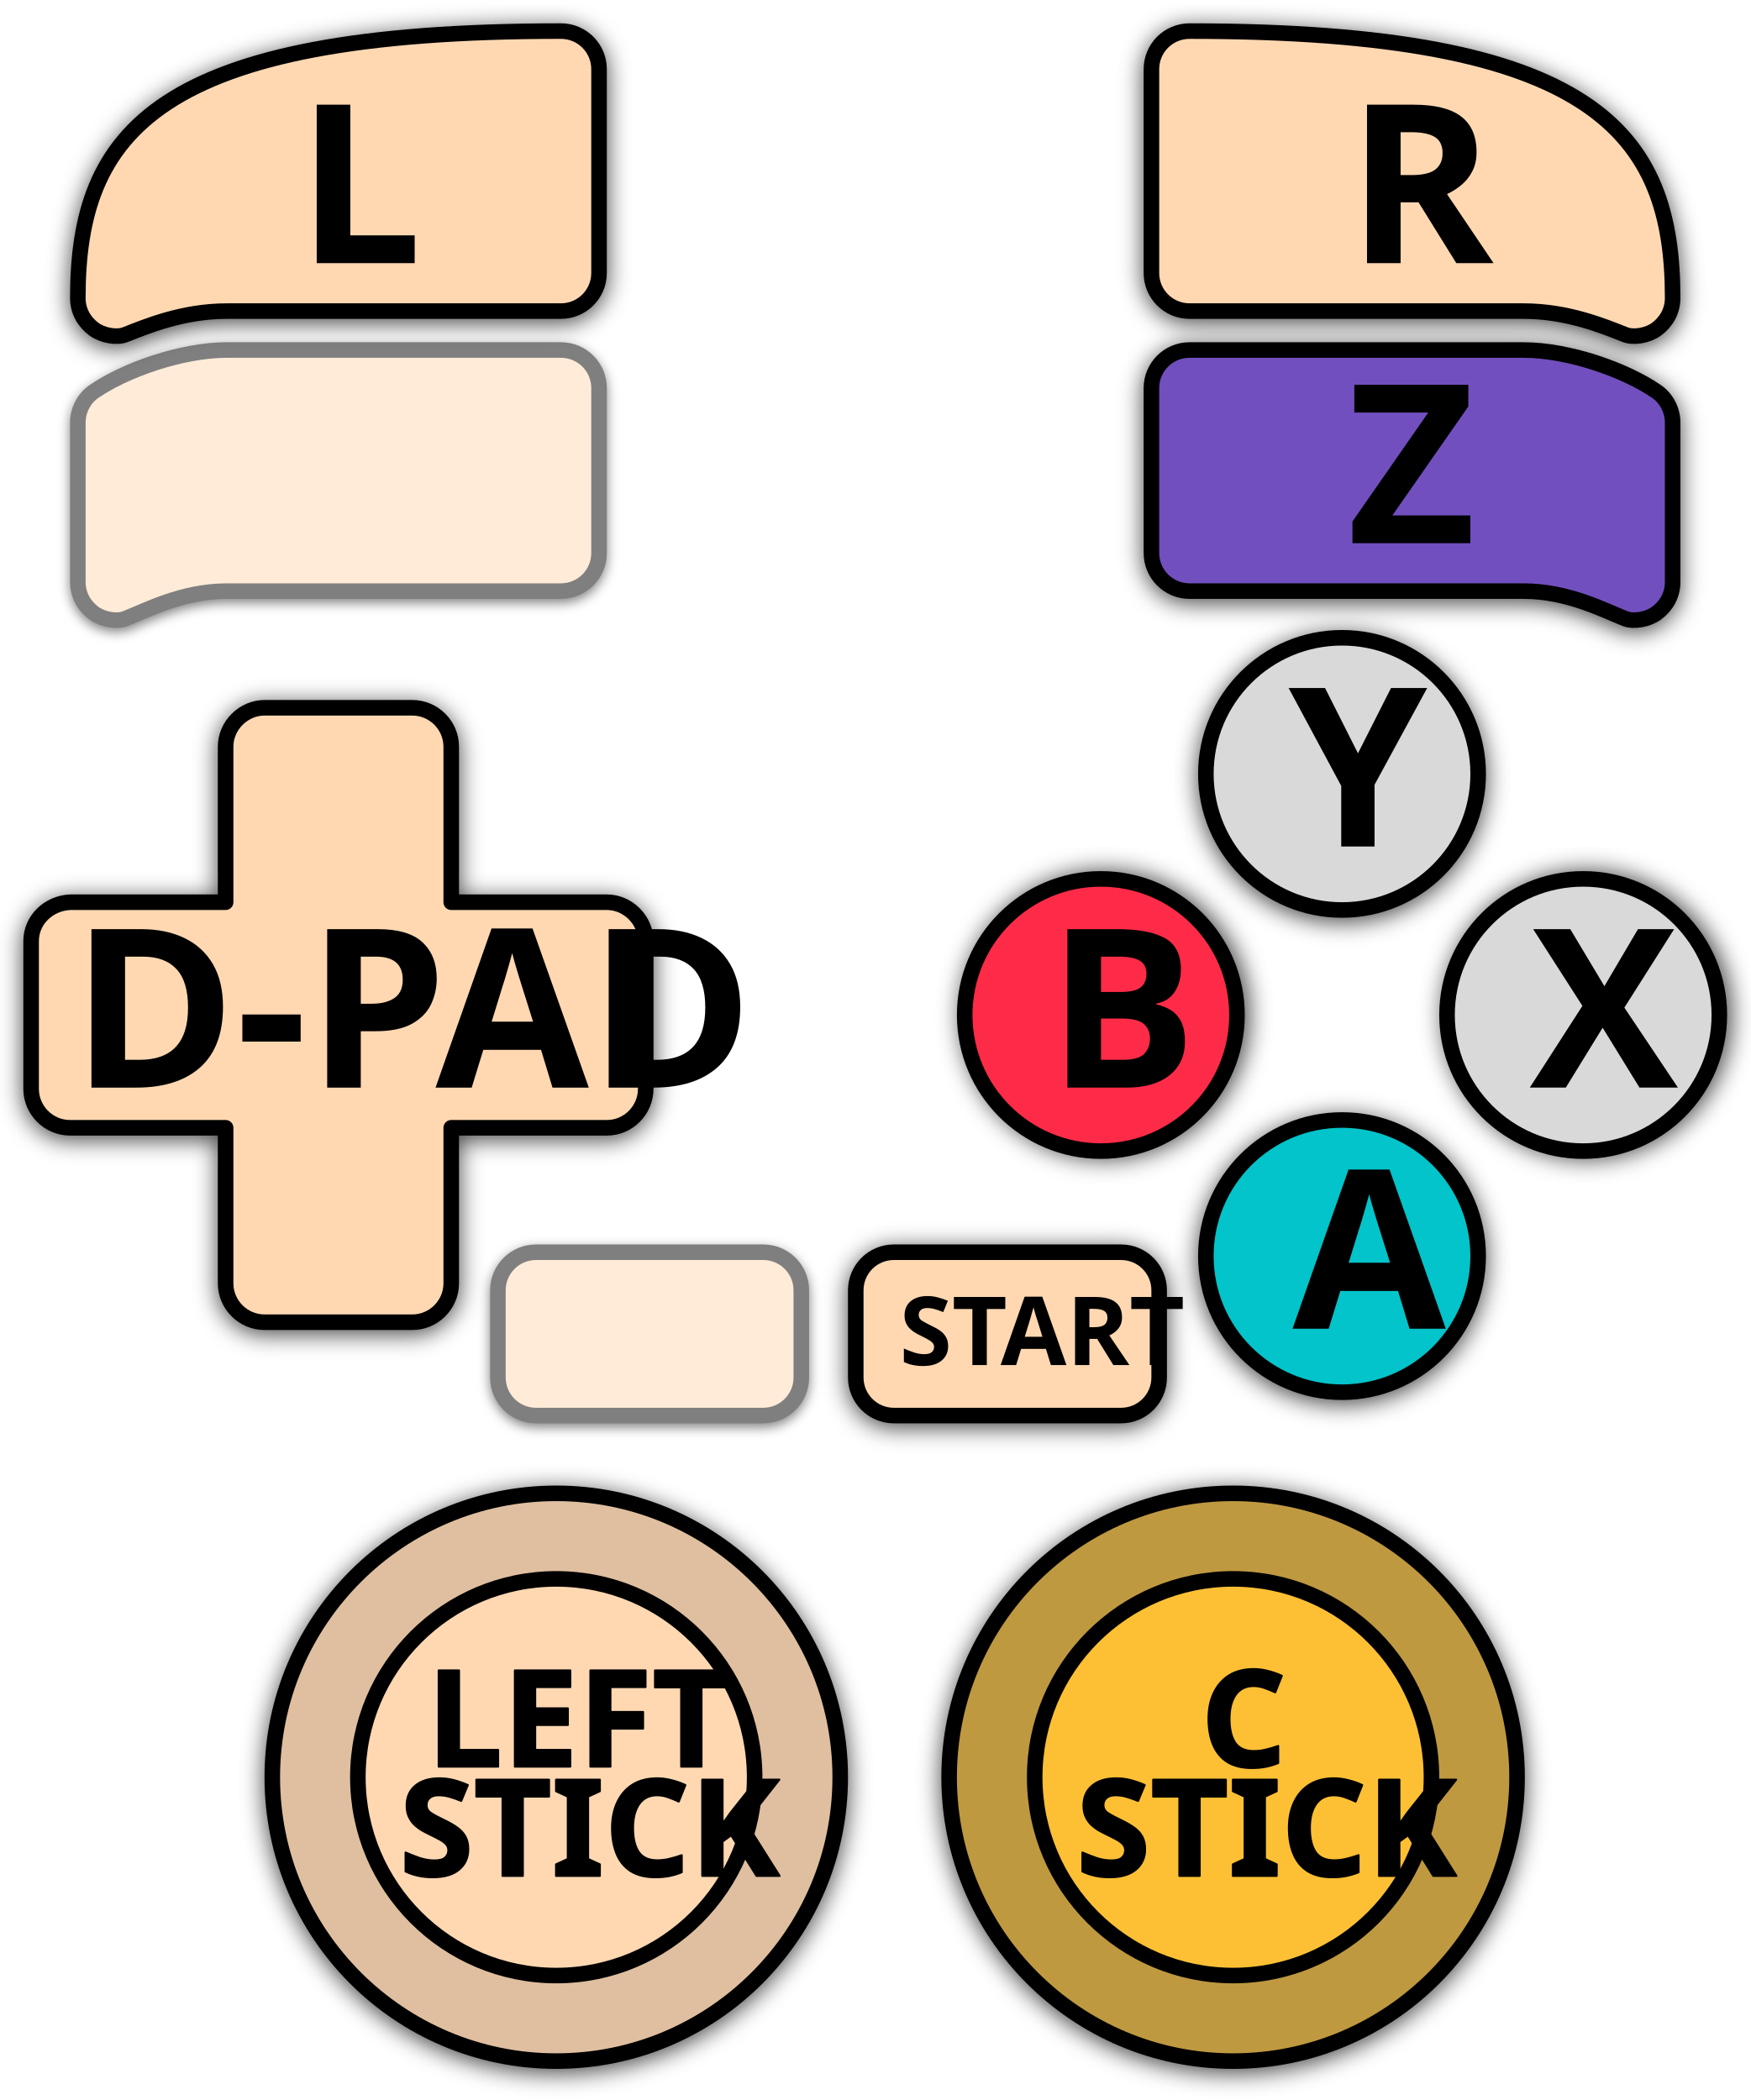
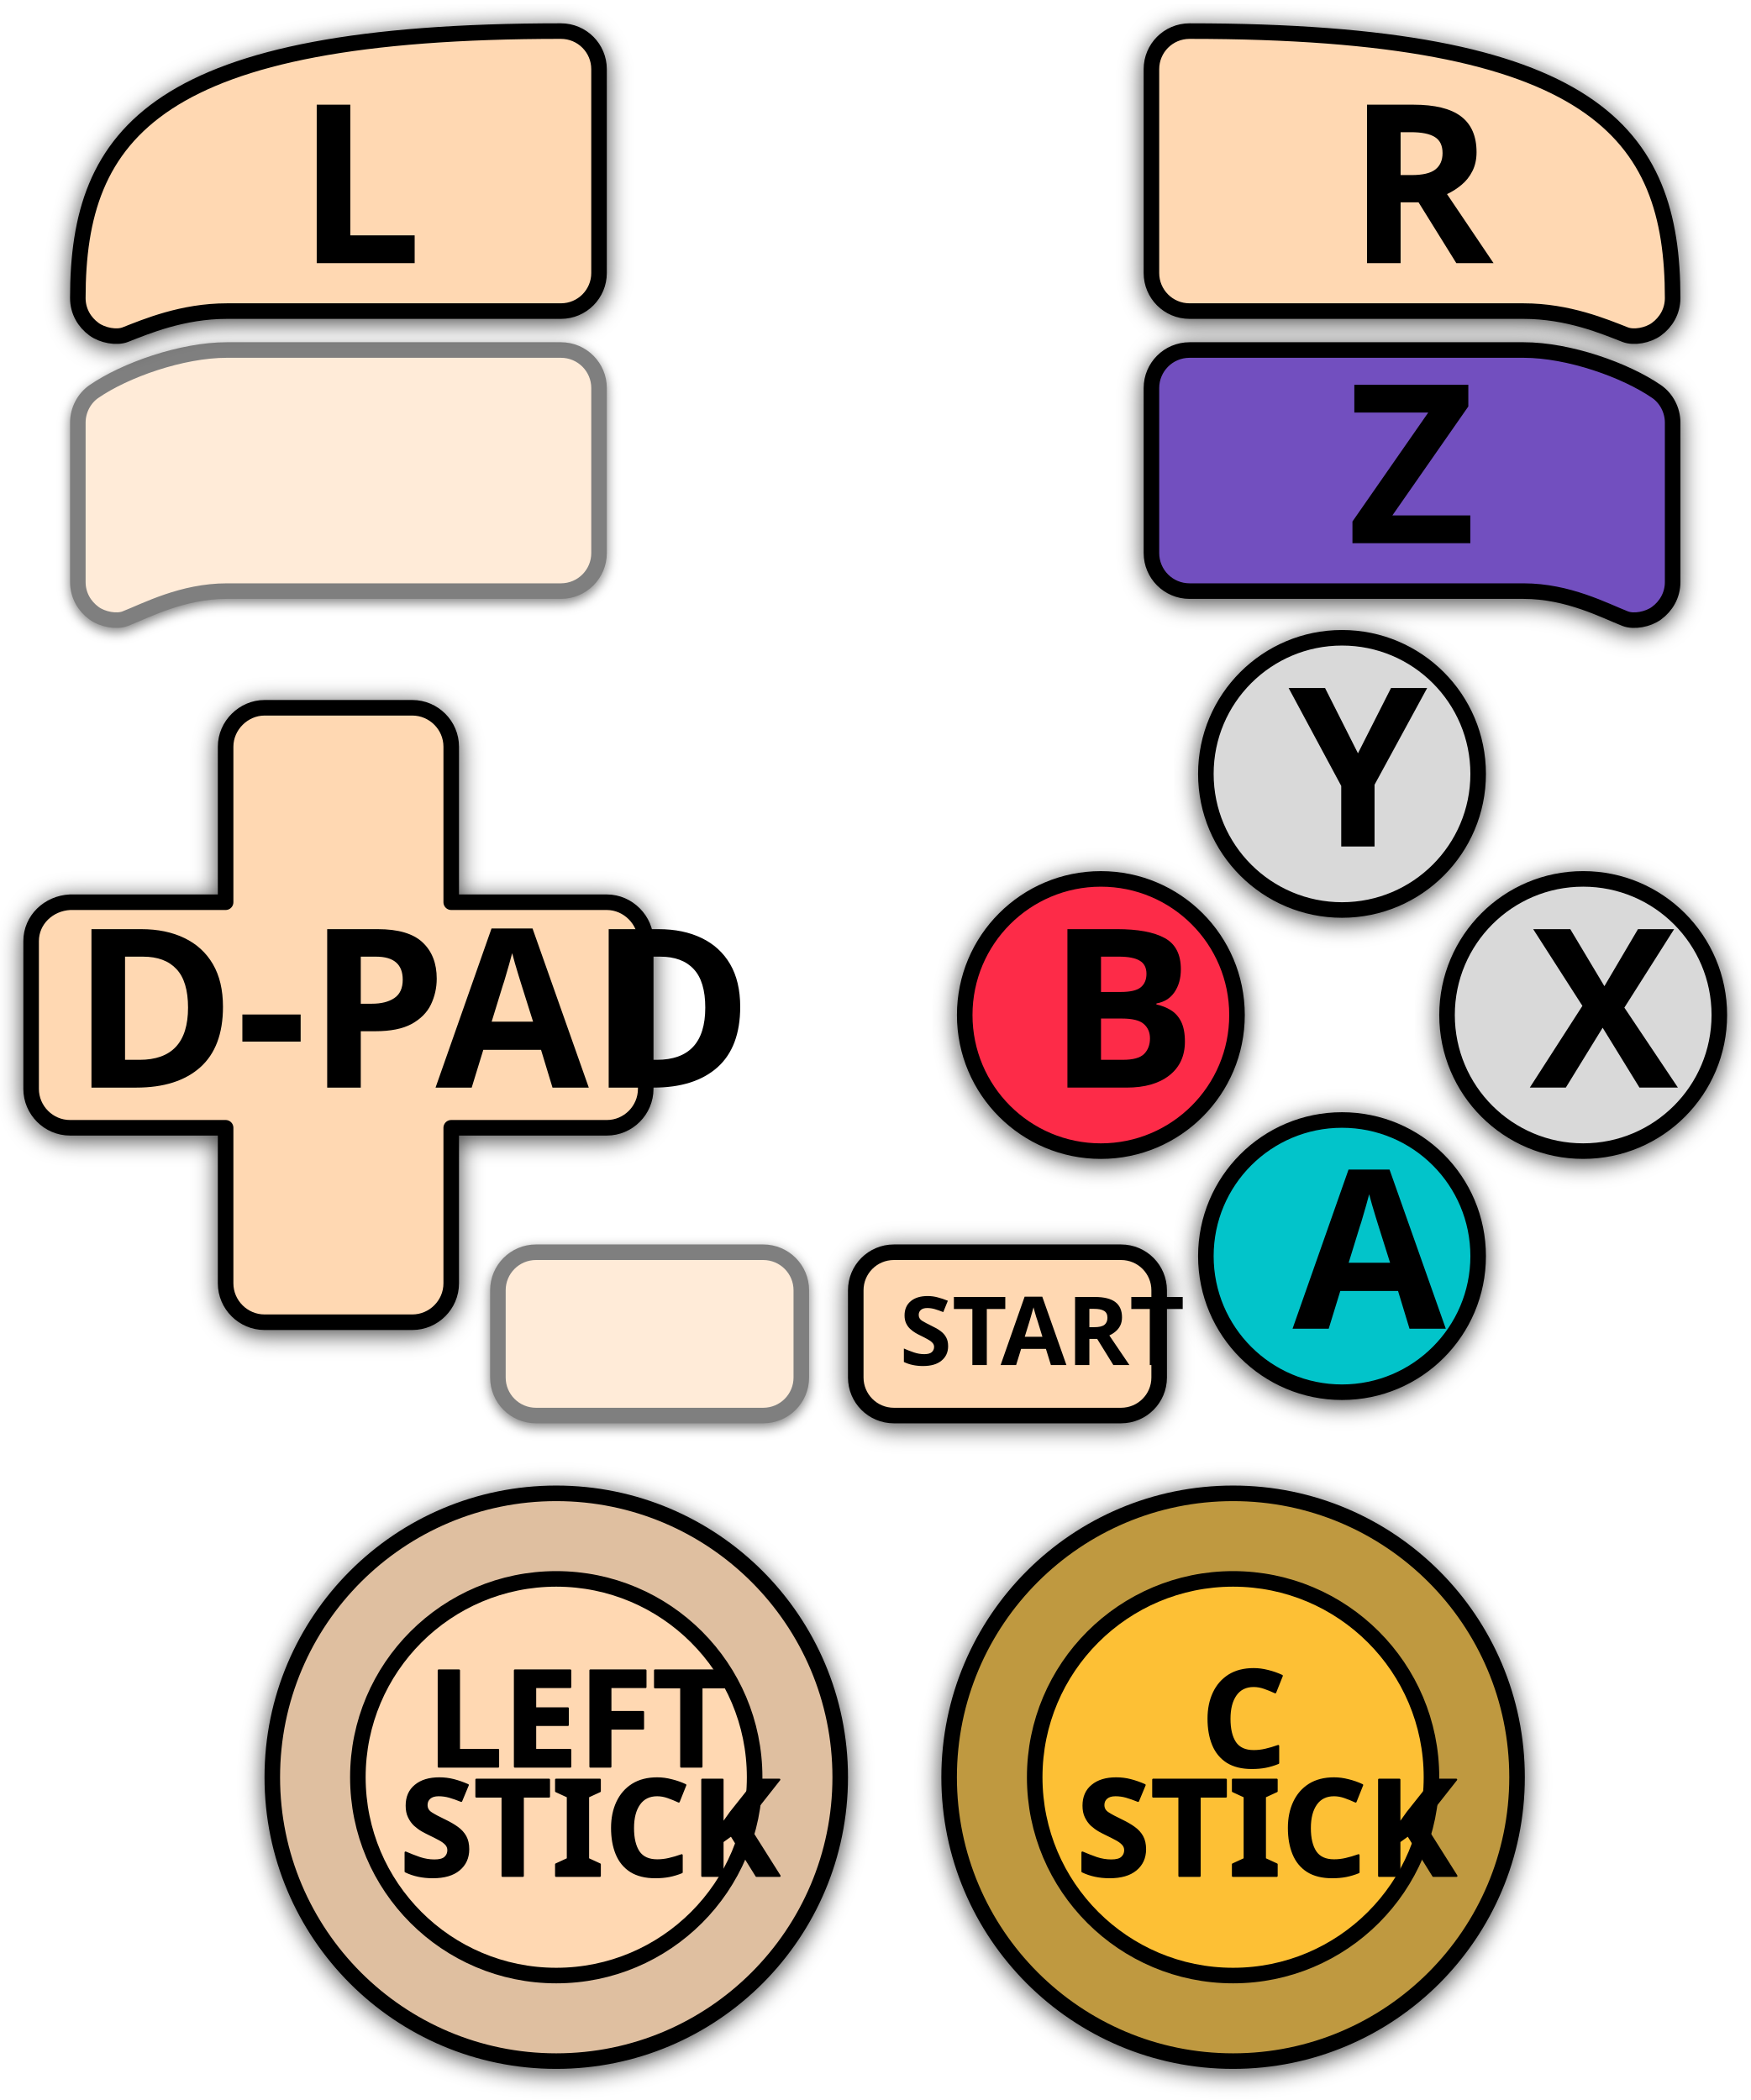
<svg xmlns="http://www.w3.org/2000/svg" version="1.1" id="Layer_3" x="0px" y="0px" viewBox="0 0 225 270" xml:space="preserve" width="225" height="270">
  <defs id="defs75">
    <rect x="41.228" y="199.808" width="55.255" height="51.834" id="rect369361" />
    <rect x="76.739" y="147.344" width="33.368" height="20.844" id="rect127464" />
    <rect x="128.25" y="105.787" width="33.96" height="33.738" id="rect83351" />
    <rect x="127.677" y="105.526" width="34.595" height="33.973" id="rect34999" />
    <rect x="161.554" y="139.782" width="33.152" height="33.894" id="rect24475" />
    <rect x="128.25" y="105.787" width="33.96" height="33.738" id="rect83351-3" />
    <rect x="128.25" y="105.787" width="33.96" height="33.738" id="rect83351-9" />
    <rect x="128.25" y="105.787" width="33.96" height="33.738" id="rect83351-5" />
    <rect x="76.739" y="147.344" width="32.548" height="20.781" id="rect127464-0" />
    <rect x="128.25" y="105.787" width="69.439" height="31.708" id="rect83351-4" />
    <rect x="128.25" y="105.787" width="33.96" height="33.738" id="rect83351-52" />
    <rect x="128.25" y="105.787" width="33.96" height="33.738" id="rect83351-52-6" />
    <rect x="128.25" y="105.787" width="33.96" height="33.738" id="rect83351-37" />
    <rect x="128.25" y="105.787" width="33.96" height="33.738" id="rect83351-3-9" />
    <rect x="128.25" y="105.787" width="33.96" height="33.738" id="rect83351-9-2" />
    <rect x="128.25" y="105.787" width="33.96" height="33.738" id="rect83351-5-7" />
    <rect x="76.739" y="147.344" width="33.368" height="20.844" id="rect127464-7" />
    <rect x="76.739" y="147.344" width="32.548" height="20.781" id="rect127464-0-5" />
    <rect x="128.25" y="105.787" width="69.439" height="31.708" id="rect83351-4-1" />
    <rect x="128.25" y="105.787" width="33.96" height="33.738" id="rect83351-52-67" />
    <rect x="128.25" y="105.787" width="33.96" height="33.738" id="rect83351-52-6-8" />
    <rect x="128.25" y="105.787" width="69.439" height="31.708" id="rect83351-4-1-4" />
    <rect x="128.25" y="105.787" width="69.439" height="31.708" id="rect83351-4-1-4-4" />
    <rect x="128.25" y="105.787" width="69.439" height="31.708" id="rect83351-4-1-4-9" />
    <rect x="128.25" y="105.787" width="69.439" height="31.708" id="rect83351-4-1-4-4-4" />
    <rect x="76.739" y="147.344" width="65.207" height="14.331" id="rect127464-7-2" />
    <rect x="76.739" y="147.344" width="65.207" height="14.331" id="rect127464-7-2-8" />
    <rect x="76.739" y="147.344" width="33.368" height="20.844" id="rect127464-7-5" />
    <rect x="76.739" y="147.344" width="65.207" height="14.331" id="rect127464-7-2-2" />
    <rect x="76.739" y="147.344" width="65.207" height="14.331" id="rect127464-7-2-8-1" />
    <rect x="76.739" y="147.344" width="32.548" height="20.781" id="rect127464-0-5-4" />
    <rect x="128.25" y="105.787" width="33.96" height="33.738" id="rect83351-37-3" />
    <rect x="128.25" y="105.787" width="33.96" height="33.738" id="rect83351-3-9-2" />
    <rect x="128.25" y="105.787" width="33.96" height="33.738" id="rect83351-9-2-3" />
    <rect x="128.25" y="105.787" width="33.96" height="33.738" id="rect83351-5-7-8" />
    <rect x="128.25" y="105.787" width="69.439" height="31.708" id="rect83351-4-1-1" />
    <rect x="128.25" y="105.787" width="69.439" height="31.708" id="rect83351-4-1-4-8" />
    <rect x="128.25" y="105.787" width="69.439" height="31.708" id="rect83351-4-1-4-9-1" />
    <rect x="128.25" y="105.787" width="33.96" height="33.738" id="rect83351-52-67-5" />
    <rect x="128.25" y="105.787" width="33.96" height="33.738" id="rect83351-52-6-8-9" />
    <rect x="128.25" y="105.787" width="69.439" height="31.708" id="rect83351-4-1-4-4-2" />
    <rect x="128.25" y="105.787" width="69.439" height="31.708" id="rect83351-4-1-4-4-4-7" />
    <rect x="128.25" y="105.787" width="69.439" height="31.708" id="rect83351-4-1-4-9-2" />
    <rect x="128.25" y="105.787" width="54.922" height="28.684" id="rect83351-4-1-4-6" />
    <rect x="128.25" y="105.787" width="54.922" height="28.684" id="rect83351-4-1-4-6-6" />
    <rect x="128.25" y="105.787" width="54.922" height="28.684" id="rect83351-4-1-4-6-6-5" />
    <rect x="128.25" y="105.787" width="54.922" height="28.684" id="rect83351-4-1-4-6-5" />
    <rect x="128.25" y="105.787" width="28.869" height="28.839" id="rect83351-4-1-4-6-9" />
    <rect x="128.25" y="105.787" width="28.869" height="28.839" id="rect83351-4-1-4-6-9-7" />
    <rect x="128.25" y="105.787" width="28.869" height="28.839" id="rect83351-4-1-4-6-9-0" />
    <rect x="128.25" y="105.787" width="28.869" height="28.839" id="rect83351-4-1-4-6-9-0-2" />
    <rect x="128.25" y="105.787" width="54.922" height="28.684" id="rect83351-4-1-4-6-5-7" />
    <rect x="128.25" y="105.787" width="54.922" height="28.684" id="rect83351-4-1-4-6-5-72" />
    <rect x="128.25" y="105.787" width="54.922" height="28.684" id="rect83351-4-1-4-6-5-72-2" />
    <rect x="128.25" y="105.787" width="30.806" height="28.718" id="rect83351-4-1-4-6-5-7-5" />
    <rect x="128.25" y="105.787" width="30.806" height="28.718" id="rect83351-4-1-4-6-5-7-5-2" />
    <rect x="128.25" y="105.787" width="30.806" height="28.718" id="rect83351-4-1-4-6-5-7-5-26" />
    <rect x="128.25" y="105.787" width="30.806" height="28.718" id="rect83351-4-1-4-6-5-7-5-4" />
    <rect x="76.739" y="147.344" width="33.368" height="20.844" id="rect127464-7-4" />
    <rect x="76.739" y="147.344" width="33.368" height="19.215" id="rect127464-7-4-8" />
    <rect x="76.739" y="147.344" width="44.004" height="35.334" id="rect127464-7-4-8-8" />
    <rect x="76.739" y="147.344" width="44.004" height="35.334" id="rect127464-7-4-8-8-8" />
    <rect x="41.228" y="199.808" width="55.255" height="51.834" id="rect369361-1" />
    <rect x="41.228" y="199.808" width="86.232" height="35.141" id="rect369361-0" />
    <rect x="128.25" y="105.787" width="81.862" height="29.811" id="rect83351-4-1-4-6-5-7-5-2-1" />
    <rect x="128.25" y="105.787" width="54.922" height="28.684" id="rect83351-4-1-4-6-5-72-2-6" />
    <rect x="128.25" y="105.787" width="54.922" height="28.684" id="rect83351-4-1-4-6-5-72-2-6-6" />
    <rect x="128.25" y="105.787" width="54.922" height="28.684" id="rect83351-4-1-4-6-5-72-2-6-6-8" />
    <rect x="128.25" y="105.787" width="77.274" height="28.684" id="rect83351-4-1-4-6-5-72-2-6-6-0" />
    <rect x="128.25" y="105.787" width="33.275" height="27.809" id="rect83351-4-1-4-6-5-72-2-6-6-5" />
    <rect x="128.25" y="105.787" width="33.275" height="27.809" id="rect83351-4-1-4-6-5-72-2-6-6-5-7" />
    <rect x="128.25" y="105.787" width="33.275" height="27.809" id="rect83351-4-1-4-6-5-72-2-6-6-5-7-2" />
    <rect x="128.25" y="105.787" width="33.275" height="27.809" id="rect83351-4-1-4-6-5-72-2-6-6-5-7-5" />
    <rect x="128.25" y="105.787" width="43.668" height="19.897" id="rect83351-4-1-4-6-5-72-2-6-6-0-4" />
    <rect x="128.25" y="105.787" width="77.274" height="28.684" id="rect83351-4-1-4-6-5-72-2-6-6-0-4-6" />
    <rect x="128.25" y="105.787" width="77.274" height="28.684" id="rect83351-4-1-4-6-5-72-2-6-6-0-4-0" />
    <rect x="128.25" y="105.787" width="61.396" height="39.166" id="rect83351-4-1-4-6-5-72-2-6-6-0-4-67" />
    <rect x="128.25" y="105.787" width="43.668" height="19.897" id="rect83351-4-1-4-6-5-72-2-6-6-0-4-3" />
    <rect x="128.25" y="105.787" width="61.396" height="39.166" id="rect83351-4-1-4-6-5-72-2-6-6-0-4-67-2" />
    <filter style="color-interpolation-filters:sRGB;" id="filter108623" x="-0.118" y="-0.219" width="1.236" height="1.462">
      <feFlood flood-opacity="0.75" flood-color="rgb(0,0,0)" result="flood" id="feFlood108613" />
      <feComposite in="flood" in2="SourceGraphic" operator="in" result="composite1" id="feComposite108615" />
      <feGaussianBlur in="composite1" stdDeviation="1.5" result="blur" id="feGaussianBlur108617" />
      <feOffset dx="0" dy="0.5" result="offset" id="feOffset108619" />
      <feComposite in="SourceGraphic" in2="offset" operator="over" result="composite2" id="feComposite108621" />
    </filter>
    <filter style="color-interpolation-filters:sRGB;" id="filter108915" x="-0.072" y="-0.133" width="1.144" height="1.29">
      <feFlood flood-opacity="1" flood-color="rgb(0,0,0)" result="flood" id="feFlood108905" />
      <feComposite in="flood" in2="SourceGraphic" operator="in" result="composite1" id="feComposite108907" />
      <feGaussianBlur in="composite1" stdDeviation="0.75" result="blur" id="feGaussianBlur108909" />
      <feOffset dx="0" dy="0.5" result="offset" id="feOffset108911" />
      <feComposite in="SourceGraphic" in2="offset" operator="over" result="composite2" id="feComposite108913" />
    </filter>
    <rect x="128.25" y="105.787" width="43.668" height="19.897" id="rect83351-4-1-4-6-5-72-2-6-6-0-4-3-4" />
    <rect x="128.25" y="105.787" width="43.668" height="19.897" id="rect83351-4-1-4-6-5-72-2-6-6-0-4-3-47" />
    <rect x="128.25" y="105.787" width="43.668" height="19.897" id="rect83351-4-1-4-6-5-72-2-6-6-0-4-3-8" />
    <rect x="128.25" y="105.787" width="61.396" height="39.166" id="rect83351-4-1-4-6-5-72-2-6-6-0-4-67-8" />
  </defs>
  <g id="layer2" style="display:none">
    <rect style="display:inline;fill:#000000;fill-opacity:0.25;stroke-width:10.783;stroke-linecap:round;stroke-linejoin:round" id="rect937" width="223" height="278" x="1" y="1" rx="6.977" ry="6.969" />
  </g>
  <g id="layer1">
    <g id="layer8" style="display:inline">
      <path style="display:inline;opacity:0.5;fill:#ffd8b2;fill-opacity:1;stroke:#000000;stroke-width:2;stroke-linecap:round;stroke-linejoin:round;stroke-miterlimit:4;stroke-dasharray:none;stroke-opacity:1;paint-order:normal;filter:url(#filter108915)" d="M 103,177.112 C 103,179.778 100.843,182 98.091,182 H 68.909 C 66.157,182 64,179.778 64,177.112 v -11.223 c 0,-2.666 2.157,-4.888 4.909,-4.888 H 98.091 c 2.752,0 4.909,2.222 4.909,4.888 z" id="path23-1-9" />
      <path style="display:inline;fill:#ffd8b2;fill-opacity:1;stroke:#000000;stroke-width:2;stroke-linecap:round;stroke-linejoin:round;stroke-miterlimit:4;stroke-dasharray:none;stroke-opacity:1;paint-order:normal;filter:url(#filter108623)" d="m 148.998,177.112 c 0,2.666 -2.157,4.888 -4.909,4.888 h -29.182 c -2.752,0 -4.909,-2.222 -4.909,-4.888 v -11.223 c 0,-2.666 2.157,-4.888 4.909,-4.888 h 29.182 c 2.752,0 4.909,2.222 4.909,4.888 z" id="path23-1-9-2" />
      <text xml:space="preserve" id="text83349-9-6-1-07-17-3-8-9-5-9-4" style="font-style:normal;font-variant:normal;font-weight:bold;font-stretch:normal;font-size:11.054px;line-height:1;font-family:'Entangled Plain BRK';-inkscape-font-specification:'Entangled Plain BRK Bold';font-variant-ligatures:normal;font-variant-position:normal;font-variant-caps:normal;font-variant-numeric:normal;font-variant-alternates:normal;font-variant-east-asian:normal;text-indent:0;text-align:center;text-decoration-line:none;text-decoration-style:solid;text-decoration-color:#000000;letter-spacing:0px;word-spacing:0px;text-transform:none;writing-mode:lr-tb;direction:ltr;text-orientation:mixed;dominant-baseline:auto;baseline-shift:baseline;white-space:pre;shape-inside:url(#rect83351-4-1-4-6-5-72-2-6-6-0-4-3);shape-padding:0;shape-margin:0;inline-size:0;display:inline;fill:#000000;fill-opacity:1;stroke:none;stroke-width:0.225;stroke-linecap:round;stroke-linejoin:round;stroke-miterlimit:4;stroke-dasharray:none;stroke-dashoffset:0;stroke-opacity:1;paint-order:stroke fill markers;stop-color:#000000" x="7.898" y="0" transform="matrix(1.109734,0,0,1.109734,-37.05476,48.303)">
-         <tspan x="137.571" y="114.63" id="tspan13890">START</tspan>
+         <tspan x="137.571" y="114.63" id="tspan1250">START</tspan>
      </text>
    </g>
    <g id="layer7" style="display:inline">
+       <circle style="display:inline;fill:#fd2b48;fill-opacity:1;stroke:#000000;stroke-width:2;stroke-linecap:round;stroke-linejoin:round;stroke-miterlimit:4;stroke-dasharray:none;stroke-opacity:1;paint-order:normal;filter:url(#filter108623)" id="path218689-9-8" cx="141.504" cy="130.502" r="17.5" />
+       <circle style="display:inline;fill:#d9d9d9;fill-opacity:1;stroke:#000000;stroke-width:2;stroke-linecap:round;stroke-linejoin:round;stroke-miterlimit:4;stroke-dasharray:none;stroke-opacity:1;paint-order:normal;filter:url(#filter108623)" id="path218689-9-6" cx="203.501" cy="130.5" r="17.5" />
      <circle style="fill:#d9d9d9;fill-opacity:1;stroke:#000000;stroke-width:2;stroke-linecap:round;stroke-linejoin:round;stroke-miterlimit:4;stroke-dasharray:none;stroke-opacity:1;paint-order:normal;filter:url(#filter108623)" id="path218689" cx="172.501" cy="99.5" r="17.5" />
      <circle style="display:inline;fill:#02c4ca;fill-opacity:1;stroke:#000000;stroke-width:2;stroke-linecap:round;stroke-linejoin:round;stroke-miterlimit:4;stroke-dasharray:none;stroke-opacity:1;paint-order:normal;filter:url(#filter108623)" id="path218689-0" cx="172.501" cy="161.5" r="17.5" />
-       <circle style="display:inline;fill:#fd2b48;fill-opacity:1;stroke:#000000;stroke-width:2;stroke-linecap:round;stroke-linejoin:round;stroke-miterlimit:4;stroke-dasharray:none;stroke-opacity:1;paint-order:normal;filter:url(#filter108623)" id="path218689-9" cx="-130.5" cy="141.501" transform="rotate(-90)" r="17.5" />
-       <circle style="display:inline;fill:#d9d9d9;fill-opacity:1;stroke:#000000;stroke-width:2;stroke-linecap:round;stroke-linejoin:round;stroke-miterlimit:4;stroke-dasharray:none;stroke-opacity:1;paint-order:normal;filter:url(#filter108623)" id="path218689-0-6" cx="-130.5" cy="203.501" r="17.5" transform="rotate(-90)" />
      <text xml:space="preserve" id="text83349-9-6-1-07-17-3-8-9-8" style="font-style:normal;font-variant:normal;font-weight:bold;font-stretch:normal;font-size:25.712px;line-height:1;font-family:'Entangled Plain BRK';-inkscape-font-specification:'Entangled Plain BRK Bold';font-variant-ligatures:normal;font-variant-position:normal;font-variant-caps:normal;font-variant-numeric:normal;font-variant-alternates:normal;font-variant-east-asian:normal;text-indent:0;text-align:center;text-decoration-line:none;text-decoration-style:solid;text-decoration-color:#000000;letter-spacing:0px;word-spacing:0px;text-transform:none;writing-mode:lr-tb;direction:ltr;text-orientation:mixed;dominant-baseline:auto;baseline-shift:baseline;white-space:pre;shape-inside:url(#rect83351-4-1-4-6-5-72-2-6-6-5);shape-padding:0;shape-margin:0;inline-size:0;display:inline;fill:#000000;fill-opacity:1;stroke:none;stroke-width:0.225;stroke-linecap:round;stroke-linejoin:round;stroke-miterlimit:4;stroke-dasharray:none;stroke-dashoffset:0;stroke-opacity:1;paint-order:stroke fill markers;stop-color:#000000" x="7.898" y="0" transform="matrix(1.109734,0,0,1.109734,11.71513,-31.39179)">
-         <tspan x="138.703" y="126.357" id="tspan13892">Y</tspan>
+         <tspan x="138.703" y="126.357" id="tspan1252">Y</tspan>
      </text>
      <text xml:space="preserve" id="text83349-9-6-1-07-17-3-8-9-8-0" style="font-style:normal;font-variant:normal;font-weight:bold;font-stretch:normal;font-size:25.712px;line-height:1;font-family:'Entangled Plain BRK';-inkscape-font-specification:'Entangled Plain BRK Bold';font-variant-ligatures:normal;font-variant-position:normal;font-variant-caps:normal;font-variant-numeric:normal;font-variant-alternates:normal;font-variant-east-asian:normal;text-indent:0;text-align:center;text-decoration-line:none;text-decoration-style:solid;text-decoration-color:#000000;letter-spacing:0px;word-spacing:0px;text-transform:none;writing-mode:lr-tb;direction:ltr;text-orientation:mixed;dominant-baseline:auto;baseline-shift:baseline;white-space:pre;shape-inside:url(#rect83351-4-1-4-6-5-72-2-6-6-5-7);shape-padding:0;shape-margin:0;inline-size:0;display:inline;fill:#000000;fill-opacity:1;stroke:none;stroke-width:0.225;stroke-linecap:round;stroke-linejoin:round;stroke-miterlimit:4;stroke-dasharray:none;stroke-dashoffset:0;stroke-opacity:1;paint-order:stroke fill markers;stop-color:#000000" x="7.898" y="0" transform="matrix(1.109734,0,0,1.109734,12.21992,30.60821)">
-         <tspan x="138.703" y="126.357" id="tspan13894">A</tspan>
+         <tspan x="138.703" y="126.357" id="tspan1254">A</tspan>
      </text>
      <text xml:space="preserve" id="text83349-9-6-1-07-17-3-8-9-8-0-1" style="font-style:normal;font-variant:normal;font-weight:bold;font-stretch:normal;font-size:25.712px;line-height:1;font-family:'Entangled Plain BRK';-inkscape-font-specification:'Entangled Plain BRK Bold';font-variant-ligatures:normal;font-variant-position:normal;font-variant-caps:normal;font-variant-numeric:normal;font-variant-alternates:normal;font-variant-east-asian:normal;text-indent:0;text-align:center;text-decoration-line:none;text-decoration-style:solid;text-decoration-color:#000000;letter-spacing:0px;word-spacing:0px;text-transform:none;writing-mode:lr-tb;direction:ltr;text-orientation:mixed;dominant-baseline:auto;baseline-shift:baseline;white-space:pre;shape-inside:url(#rect83351-4-1-4-6-5-72-2-6-6-5-7-2);shape-padding:0;shape-margin:0;inline-size:0;display:inline;fill:#000000;fill-opacity:1;stroke:none;stroke-width:0.225;stroke-linecap:round;stroke-linejoin:round;stroke-miterlimit:4;stroke-dasharray:none;stroke-dashoffset:0;stroke-opacity:1;paint-order:stroke fill markers;stop-color:#000000" x="7.898" y="0" transform="matrix(1.109734,0,0,1.109734,42.71513,-0.3917891)">
-         <tspan x="138.703" y="126.357" id="tspan13896">X</tspan>
+         <tspan x="138.703" y="126.357" id="tspan1256">X</tspan>
      </text>
      <text xml:space="preserve" id="text83349-9-6-1-07-17-3-8-9-8-0-3" style="font-style:normal;font-variant:normal;font-weight:bold;font-stretch:normal;font-size:25.712px;line-height:1;font-family:'Entangled Plain BRK';-inkscape-font-specification:'Entangled Plain BRK Bold';font-variant-ligatures:normal;font-variant-position:normal;font-variant-caps:normal;font-variant-numeric:normal;font-variant-alternates:normal;font-variant-east-asian:normal;text-indent:0;text-align:center;text-decoration-line:none;text-decoration-style:solid;text-decoration-color:#000000;letter-spacing:0px;word-spacing:0px;text-transform:none;writing-mode:lr-tb;direction:ltr;text-orientation:mixed;dominant-baseline:auto;baseline-shift:baseline;white-space:pre;shape-inside:url(#rect83351-4-1-4-6-5-72-2-6-6-5-7-5);shape-padding:0;shape-margin:0;inline-size:0;display:inline;fill:#000000;fill-opacity:1;stroke:none;stroke-width:0.225;stroke-linecap:round;stroke-linejoin:round;stroke-miterlimit:4;stroke-dasharray:none;stroke-dashoffset:0;stroke-opacity:1;paint-order:stroke fill markers;stop-color:#000000" x="7.898" y="0" transform="matrix(1.109734,0,0,1.109734,-19.28487,-0.3917891)">
-         <tspan x="138.703" y="126.357" id="tspan13898">B</tspan>
+         <tspan x="138.703" y="126.357" id="tspan1258">B</tspan>
      </text>
    </g>
    <g id="layer9" style="display:inline">
      <path style="display:inline;fill:#ffd8b2;fill-opacity:1;stroke:#000000;stroke-width:2;stroke-linecap:round;stroke-linejoin:round;stroke-miterlimit:4;stroke-dasharray:none;stroke-opacity:1;paint-order:normal;filter:url(#filter108623)" d="m 83,140 c 0,2.74 -2.248,5.006 -5,5 H 58 v 20 c 0,2.752 -2.26,5 -5,5 H 34 c -2.74,0 -5,-2.248 -5,-5 V 145 H 9 c -2.752,0 -5,-2.26 -5,-5 v -19 c 0,-2.74 2.252,-4.863 5,-5 H 29 V 96 c 0,-2.74 2.322,-5 5,-5 h 19 c 2.74,0 5,2.248 5,5 v 20 h 20 c 2.74,0 5.014,2.323 5,5 z" id="path6246" />
      <text xml:space="preserve" id="text83349-9-6-1-07-17-3-8-9-5" style="font-style:normal;font-variant:normal;font-weight:bold;font-stretch:normal;font-size:25.712px;line-height:1;font-family:'Entangled Plain BRK';-inkscape-font-specification:'Entangled Plain BRK Bold';font-variant-ligatures:normal;font-variant-position:normal;font-variant-caps:normal;font-variant-numeric:normal;font-variant-alternates:normal;font-variant-east-asian:normal;text-indent:0;text-align:center;text-decoration-line:none;text-decoration-style:solid;text-decoration-color:#000000;letter-spacing:0px;word-spacing:0px;text-transform:none;writing-mode:lr-tb;direction:ltr;text-orientation:mixed;dominant-baseline:auto;baseline-shift:baseline;white-space:pre;shape-inside:url(#rect83351-4-1-4-6-5-72-2-6-6-0);shape-padding:0;shape-margin:0;inline-size:0;display:inline;fill:#000000;fill-opacity:1;stroke:none;stroke-width:0.225;stroke-linecap:round;stroke-linejoin:round;stroke-miterlimit:4;stroke-dasharray:none;stroke-dashoffset:0;stroke-opacity:1;paint-order:stroke fill markers;stop-color:#000000" x="7.898" y="0" transform="matrix(1.109734,0,0,1.109734,-141.6998,-0.3899094)">
-         <tspan x="135.968" y="126.357" id="tspan13900">D-PAD</tspan>
+         <tspan x="135.968" y="126.357" id="tspan1260">D-PAD</tspan>
      </text>
    </g>
    <g id="layer10" style="display:inline">
      <g id="g977">
        <circle style="opacity:1;fill:#bf9940;fill-opacity:1;stroke:#000000;stroke-width:2;stroke-linecap:round;stroke-linejoin:round;stroke-miterlimit:4;stroke-dasharray:none;stroke-opacity:1;paint-order:normal;filter:url(#filter108623)" id="path358887" cx="158.5" cy="228.5" r="36.5" />
        <circle style="opacity:1;fill:#fdc035;fill-opacity:1;stroke:#000000;stroke-width:2;stroke-linecap:round;stroke-linejoin:round;stroke-miterlimit:4;stroke-dasharray:none;stroke-opacity:1;paint-order:normal" id="path359169" cx="158.5" cy="228.5" r="25.5" />
      </g>
      <g id="g973">
        <circle style="display:inline;fill:#dfbfa0;fill-opacity:1;stroke:#000000;stroke-width:2;stroke-linecap:round;stroke-linejoin:round;stroke-miterlimit:4;stroke-dasharray:none;stroke-opacity:1;paint-order:normal;filter:url(#filter108623)" id="path358887-3" cx="71.5" cy="228.5" r="36.5" />
        <circle style="display:inline;opacity:1;fill:#ffd8b2;fill-opacity:1;stroke:#000000;stroke-width:2;stroke-linecap:round;stroke-linejoin:round;stroke-miterlimit:4;stroke-dasharray:none;stroke-opacity:1;paint-order:normal" id="path359169-9" cx="71.5" cy="228.5" r="25.5" />
      </g>
      <text xml:space="preserve" id="text83349-9-6-1-07-17-3-8-9-5-9-23" style="font-style:normal;font-variant:normal;font-weight:bold;font-stretch:normal;font-size:15.619px;line-height:0.81;font-family:'Entangled Plain BRK';-inkscape-font-specification:'Entangled Plain BRK Bold';font-variant-ligatures:normal;font-variant-position:normal;font-variant-caps:normal;font-variant-numeric:normal;font-variant-alternates:normal;font-variant-east-asian:normal;text-indent:0;text-align:center;text-decoration-line:none;text-decoration-style:solid;text-decoration-color:#000000;letter-spacing:0px;word-spacing:0px;text-transform:none;writing-mode:lr-tb;direction:ltr;text-orientation:mixed;dominant-baseline:auto;baseline-shift:baseline;white-space:pre;shape-inside:url(#rect83351-4-1-4-6-5-72-2-6-6-0-4-67);shape-padding:0;shape-margin:0;inline-size:0;display:inline;fill:#000000;fill-opacity:1;stroke:#000000;stroke-width:0.225;stroke-linecap:round;stroke-linejoin:round;stroke-miterlimit:4;stroke-dasharray:none;stroke-dashoffset:0;stroke-opacity:1;paint-order:stroke fill markers;stop-color:#000000" x="7.898" y="0" transform="matrix(1.109734,0,0,1.109734,-104.8891,97.53249)">
-         <tspan x="143.921" y="116.799" id="tspan13902">LEFT
+         <tspan x="143.921" y="116.799" id="tspan1262">LEFT
</tspan>
-         <tspan x="140.774" y="129.451" id="tspan13904">STICK</tspan>
+         <tspan x="140.774" y="129.451" id="tspan1264">STICK</tspan>
      </text>
      <text xml:space="preserve" id="text83349-9-6-1-07-17-3-8-9-5-9-23-3" style="font-style:normal;font-variant:normal;font-weight:bold;font-stretch:normal;font-size:15.619px;line-height:0.81;font-family:'Entangled Plain BRK';-inkscape-font-specification:'Entangled Plain BRK Bold';font-variant-ligatures:normal;font-variant-position:normal;font-variant-caps:normal;font-variant-numeric:normal;font-variant-alternates:normal;font-variant-east-asian:normal;text-indent:0;text-align:center;text-decoration-line:none;text-decoration-style:solid;text-decoration-color:#000000;letter-spacing:0px;word-spacing:0px;text-transform:none;writing-mode:lr-tb;direction:ltr;text-orientation:mixed;dominant-baseline:auto;baseline-shift:baseline;white-space:pre;shape-inside:url(#rect83351-4-1-4-6-5-72-2-6-6-0-4-67-8);shape-padding:0;shape-margin:0;inline-size:0;display:inline;fill:#000000;fill-opacity:1;stroke:#000000;stroke-width:0.225;stroke-linecap:round;stroke-linejoin:round;stroke-miterlimit:4;stroke-dasharray:none;stroke-dashoffset:0;stroke-opacity:1;paint-order:stroke fill markers;stop-color:#000000" x="7.898" y="0" transform="matrix(1.109734,0,0,1.109734,-17.88913,97.53249)">
-         <tspan x="155.191" y="116.799" id="tspan13906">C
+         <tspan x="155.191" y="116.799" id="tspan1266">C
</tspan>
-         <tspan x="140.774" y="129.451" id="tspan13908">STICK</tspan>
+         <tspan x="140.774" y="129.451" id="tspan1268">STICK</tspan>
      </text>
    </g>
    <g id="layer4" style="display:inline">
      <path style="display:inline;opacity:0.5;fill:#ffd8b2;fill-opacity:1;stroke:#000000;stroke-width:2;stroke-linecap:round;stroke-linejoin:round;stroke-miterlimit:4;stroke-dasharray:none;stroke-opacity:1;paint-order:normal;filter:url(#filter108915)" d="m 77,71.112 c 0,2.666 -2.157,4.888 -4.909,4.888 H 29.167 c -5.736,0 -10.394,2.501 -13.061,3.541 -1.119,0.437 -2.93,0.103 -4.029,-0.704 -1.212,-0.889 -2.072,-2.29 -2.072,-4.006 V 54.329 c 0,-1.626 0.827,-3.132 2.055,-3.981 3.995,-2.761 11.286,-5.346 17.108,-5.346 h 42.924 c 2.752,0 4.909,2.222 4.909,4.888 z" id="path23-1-9-3" />
      <path style="display:inline;fill:#724fbf;fill-opacity:1;stroke:#000000;stroke-width:2;stroke-linecap:round;stroke-linejoin:round;stroke-miterlimit:4;stroke-dasharray:none;stroke-opacity:1;paint-order:normal;filter:url(#filter108623)" d="m 148.005,71.112 c 0,2.666 2.157,4.888 4.909,4.888 h 42.924 c 5.736,0 10.394,2.501 13.061,3.541 1.119,0.437 2.93,0.103 4.029,-0.704 C 214.14,77.948 215,76.547 215,74.832 V 54.329 c 0,-1.626 -0.827,-3.132 -2.055,-3.981 -3.995,-2.761 -11.286,-5.346 -17.108,-5.346 h -42.924 c -2.752,0 -4.909,2.222 -4.909,4.888 z" id="path23-1-9-3-1" />
      <text xml:space="preserve" id="text83349-9-6-1-07-17-3-8-9-7" style="font-style:normal;font-variant:normal;font-weight:bold;font-stretch:normal;font-size:25.712px;line-height:1;font-family:'Entangled Plain BRK';-inkscape-font-specification:'Entangled Plain BRK Bold';font-variant-ligatures:normal;font-variant-position:normal;font-variant-caps:normal;font-variant-numeric:normal;font-variant-alternates:normal;font-variant-east-asian:normal;text-indent:0;text-align:center;text-decoration-line:none;text-decoration-style:solid;text-decoration-color:#000000;letter-spacing:0px;word-spacing:0px;text-transform:none;writing-mode:lr-tb;direction:ltr;text-orientation:mixed;dominant-baseline:auto;baseline-shift:baseline;white-space:pre;shape-inside:url(#rect83351-4-1-4-6-5-72-2-6-6-8);shape-padding:0;shape-margin:0;inline-size:0;display:inline;fill:#000000;fill-opacity:1;stroke:none;stroke-width:0.225;stroke-linecap:round;stroke-linejoin:round;stroke-miterlimit:4;stroke-dasharray:none;stroke-dashoffset:0;stroke-opacity:1;paint-order:stroke fill markers;stop-color:#000000" x="7.898" y="0" transform="matrix(1.109734,0,0,1.109734,7.212728,-70.38311)">
-         <tspan x="149.527" y="126.357" id="tspan13910">Z</tspan>
+         <tspan x="149.527" y="126.357" id="tspan1270">Z</tspan>
      </text>
    </g>
    <g id="layer6" style="display:inline">
      <path style="display:inline;fill:#ffd8b2;fill-opacity:1;stroke:#000000;stroke-width:2;stroke-linecap:round;stroke-linejoin:round;stroke-miterlimit:4;stroke-dasharray:none;stroke-opacity:1;paint-order:normal;filter:url(#filter108623)" d="m 76.999,35.11 c 0,2.666 -2.157,4.888 -4.909,4.888 H 29.165 c -5.736,0 -10.394,1.988 -13.061,3.028 -1.119,0.437 -2.93,0.103 -4.029,-0.704 -1.212,-0.889 -2.072,-2.29 -2.072,-4.006 0,-21.258 9.99,-34.319 62.087,-34.319 2.752,0 4.909,2.222 4.909,4.888 z" id="path23-1-9-3-3" />
      <path style="display:inline;fill:#ffd8b2;fill-opacity:1;stroke:#000000;stroke-width:2;stroke-linecap:round;stroke-linejoin:round;stroke-miterlimit:4;stroke-dasharray:none;stroke-opacity:1;paint-order:normal;filter:url(#filter108623)" d="m 148.004,35.11 c 0,2.666 2.157,4.888 4.909,4.888 h 42.925 c 5.736,0 10.394,1.988 13.061,3.028 1.119,0.437 2.93,0.103 4.029,-0.704 C 214.14,41.433 215,40.033 215,38.317 215,17.059 205.01,3.998 152.913,3.998 c -2.752,0 -4.909,2.222 -4.909,4.888 z" id="path23-1-9-3-3-0" />
      <text xml:space="preserve" id="text83349-9-6-1-07-17-3" style="font-style:normal;font-variant:normal;font-weight:bold;font-stretch:normal;font-size:25.712px;line-height:1;font-family:'Entangled Plain BRK';-inkscape-font-specification:'Entangled Plain BRK Bold';font-variant-ligatures:normal;font-variant-position:normal;font-variant-caps:normal;font-variant-numeric:normal;font-variant-alternates:normal;font-variant-east-asian:normal;text-indent:0;text-align:center;text-decoration-line:none;text-decoration-style:solid;text-decoration-color:#000000;letter-spacing:0px;word-spacing:0px;text-transform:none;writing-mode:lr-tb;direction:ltr;text-orientation:mixed;dominant-baseline:auto;baseline-shift:baseline;white-space:pre;shape-inside:url(#rect83351-4-1-4-6-5-72-2);shape-padding:0;shape-margin:0;inline-size:0;display:inline;fill:#000000;fill-opacity:1;stroke:none;stroke-width:0.225;stroke-linecap:round;stroke-linejoin:round;stroke-miterlimit:4;stroke-dasharray:none;stroke-dashoffset:0;stroke-opacity:1;paint-order:stroke fill markers;stop-color:#000000" x="7.898" y="0" transform="matrix(1.109734,0,0,1.109734,7.212728,-106.3927)">
-         <tspan x="149.527" y="126.357" id="tspan13912">R</tspan>
+         <tspan x="149.527" y="126.357" id="tspan1272">R</tspan>
      </text>
      <text xml:space="preserve" id="text83349-9-6-1-07-17-3-8" style="font-style:normal;font-variant:normal;font-weight:bold;font-stretch:normal;font-size:25.712px;line-height:1;font-family:'Entangled Plain BRK';-inkscape-font-specification:'Entangled Plain BRK Bold';font-variant-ligatures:normal;font-variant-position:normal;font-variant-caps:normal;font-variant-numeric:normal;font-variant-alternates:normal;font-variant-east-asian:normal;text-indent:0;text-align:center;text-decoration-line:none;text-decoration-style:solid;text-decoration-color:#000000;letter-spacing:0px;word-spacing:0px;text-transform:none;writing-mode:lr-tb;direction:ltr;text-orientation:mixed;dominant-baseline:auto;baseline-shift:baseline;white-space:pre;shape-inside:url(#rect83351-4-1-4-6-5-72-2-6);shape-padding:0;shape-margin:0;inline-size:0;display:inline;fill:#000000;fill-opacity:1;stroke:none;stroke-width:0.225;stroke-linecap:round;stroke-linejoin:round;stroke-miterlimit:4;stroke-dasharray:none;stroke-dashoffset:0;stroke-opacity:1;paint-order:stroke fill markers;stop-color:#000000" x="7.898" y="0" transform="matrix(1.109734,0,0,1.109734,-127.7906,-106.3927)">
-         <tspan x="149.527" y="126.357" id="tspan13914">L</tspan>
+         <tspan x="149.527" y="126.357" id="tspan1274">L</tspan>
      </text>
    </g>
  </g>
</svg>
